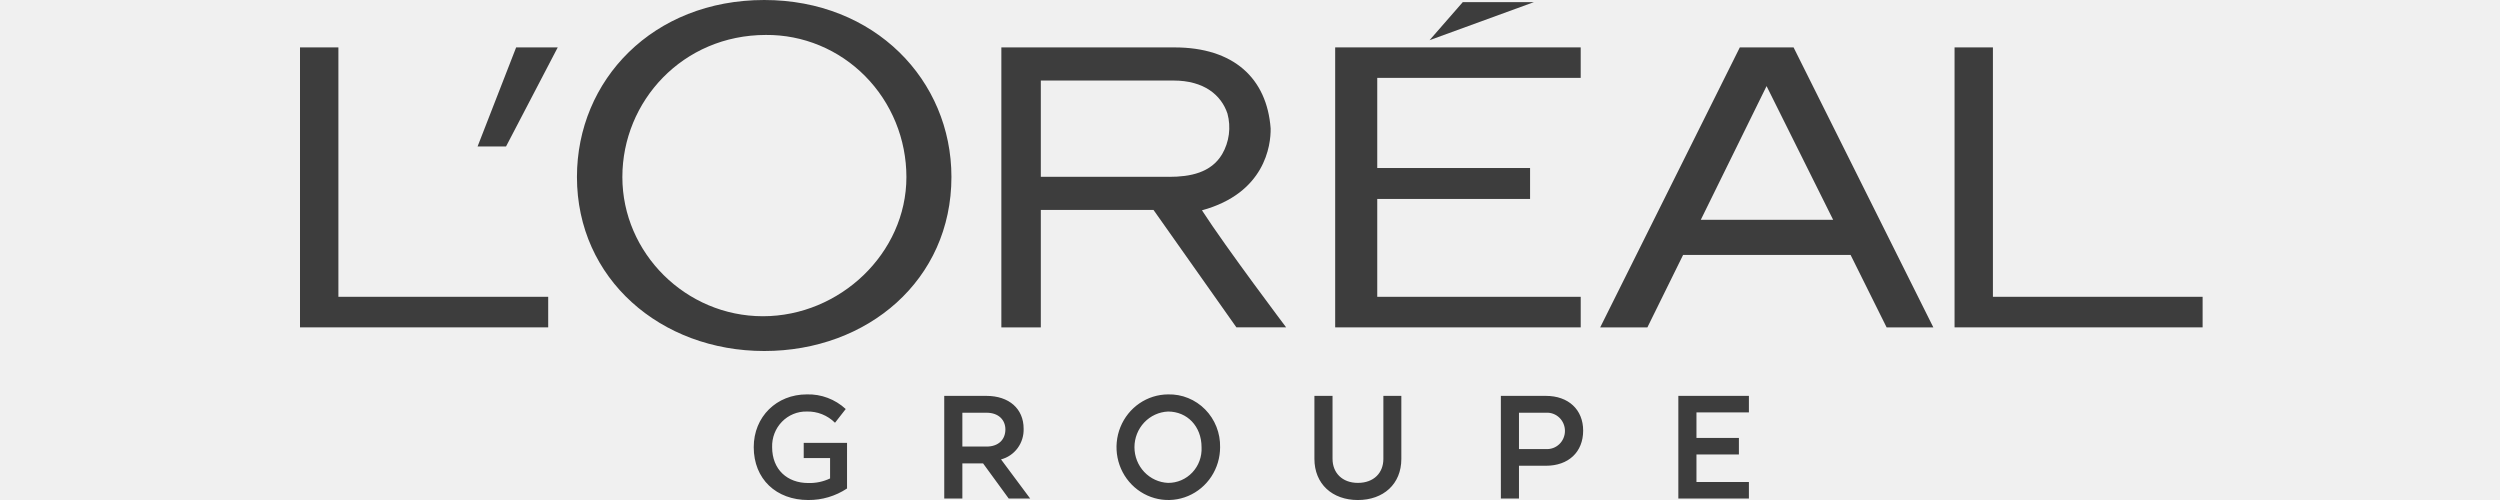
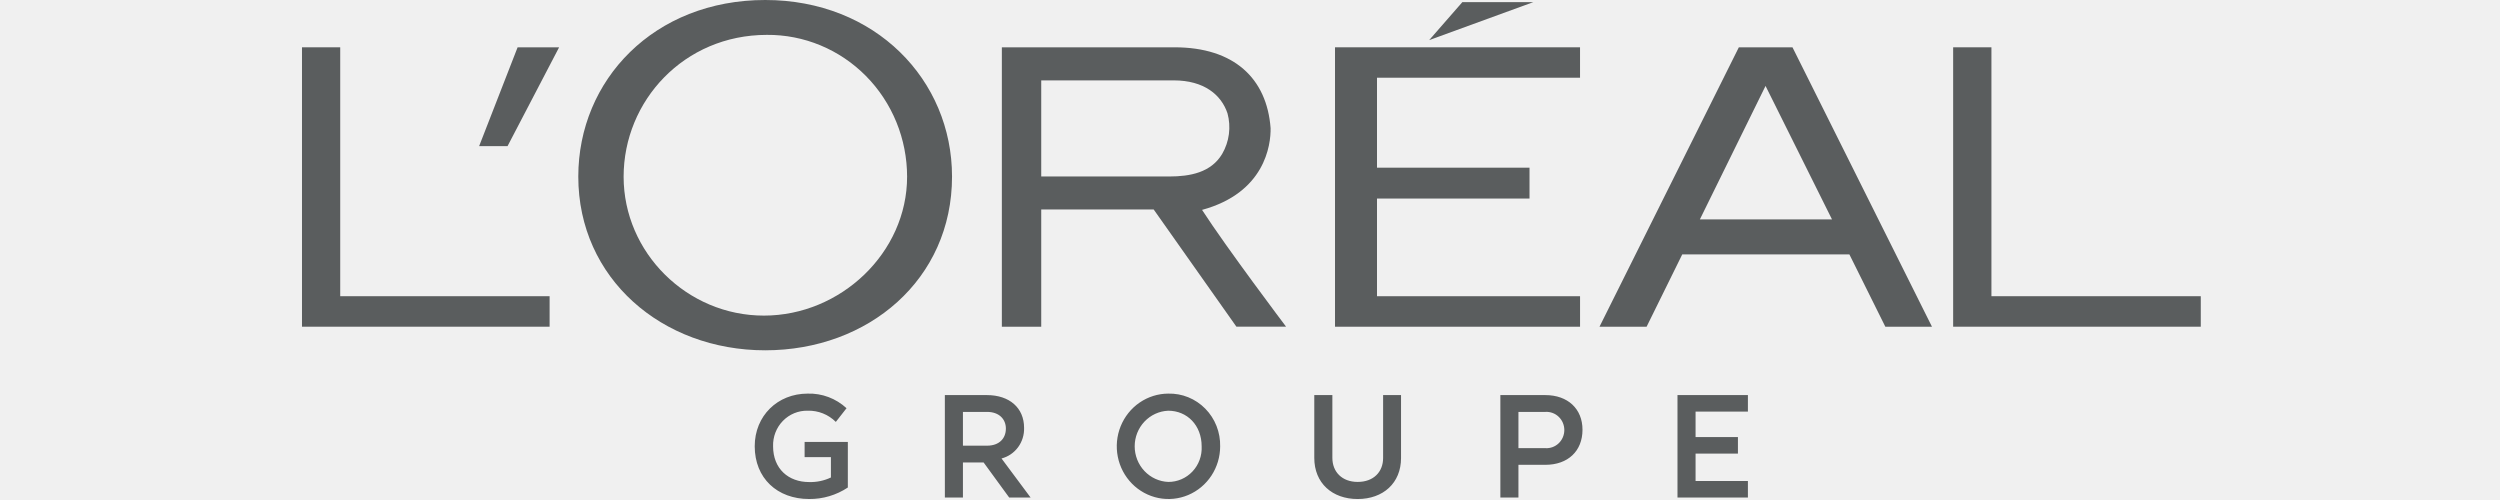
- <svg xmlns="http://www.w3.org/2000/svg" width="500" height="100" viewBox="0 0 500 100" fill="none">
-   <mask id="mask0_386_36" style="mask-type:luminance" maskUnits="userSpaceOnUse" x="60" y="0" width="381" height="100">
-     <path d="M440.556 0H60V100H440.556V0Z" fill="white" />
+ <svg xmlns="http://www.w3.org/2000/svg" width="501" height="100" viewBox="0 0 501 100" fill="none">
+   <mask id="mask0_3_140" style="mask-type:luminance" maskUnits="userSpaceOnUse" x="60" y="0" width="382" height="100">
+     <path d="M441.056 0H60.5V100H441.056V0Z" fill="white" />
  </mask>
-   <g mask="url(#mask0_386_36)">
-     <path d="M339.292 96.396V90.899H347.781V87.591H339.292V82.48H349.781V79.171H335.668V99.702H349.781V96.394L339.292 96.396ZM309.214 82.545C309.7 82.516 310.186 82.589 310.643 82.759C311.099 82.928 311.517 83.191 311.871 83.532C312.224 83.872 312.506 84.282 312.698 84.737C312.891 85.192 312.99 85.683 312.99 86.178C312.99 86.674 312.891 87.164 312.698 87.619C312.506 88.074 312.224 88.485 311.871 88.825C311.517 89.165 311.099 89.428 310.643 89.598C310.186 89.767 309.7 89.84 309.214 89.812H303.796V82.545H309.214ZM300.174 99.707H303.796V93.15H309.185C313.706 93.15 316.632 90.402 316.632 86.118C316.632 81.924 313.677 79.176 309.185 79.176H300.172L300.174 99.707ZM262.882 79.176V91.761C262.882 96.812 266.476 100.004 271.575 100.004C276.674 100.004 280.268 96.812 280.268 91.791V79.176H276.675V91.791C276.675 94.568 274.763 96.577 271.577 96.577C268.448 96.577 266.507 94.568 266.507 91.761V79.172L262.882 79.176ZM233.618 96.577C231.81 96.504 230.1 95.72 228.846 94.39C227.592 93.06 226.891 91.287 226.891 89.442C226.891 87.597 227.592 85.824 228.846 84.494C230.1 83.164 231.81 82.381 233.618 82.308C237.414 82.308 240.311 85.233 240.311 89.455C240.356 90.377 240.217 91.3 239.901 92.165C239.584 93.031 239.098 93.821 238.471 94.487C237.844 95.154 237.091 95.683 236.256 96.042C235.421 96.401 234.524 96.584 233.618 96.577ZM233.618 78.879C231.571 78.888 229.574 79.514 227.876 80.679C226.178 81.844 224.857 83.496 224.079 85.426C223.301 87.355 223.101 89.477 223.505 91.522C223.908 93.567 224.897 95.445 226.346 96.919C227.795 98.392 229.639 99.394 231.646 99.8C233.654 100.206 235.734 99.996 237.625 99.198C239.515 98.399 241.132 97.048 242.27 95.314C243.408 93.58 244.017 91.542 244.02 89.455C244.05 88.055 243.802 86.664 243.29 85.364C242.778 84.065 242.012 82.886 241.04 81.897C240.067 80.908 238.908 80.131 237.632 79.612C236.357 79.093 234.991 78.844 233.618 78.879ZM197.311 82.545C199.745 82.545 201.078 84.021 201.078 85.886C201.078 87.836 199.774 89.313 197.311 89.313H192.472V82.545H197.311ZM188.851 99.707H192.472V92.677H196.616L201.744 99.707H206.033L200.206 91.879C201.533 91.534 202.705 90.736 203.527 89.619C204.349 88.501 204.772 87.131 204.726 85.735C204.726 81.744 201.8 79.176 197.279 79.176H188.848L188.851 99.707ZM169.408 88.569H160.744V91.612H166.016V95.688C164.647 96.336 163.149 96.65 161.641 96.604C157.498 96.604 154.426 93.945 154.426 89.426C154.398 88.488 154.557 87.554 154.895 86.681C155.232 85.809 155.74 85.015 156.388 84.349C157.036 83.683 157.81 83.158 158.663 82.807C159.516 82.456 160.431 82.285 161.351 82.306C162.392 82.274 163.429 82.456 164.4 82.842C165.371 83.228 166.256 83.809 167.001 84.551L169.146 81.804C167.016 79.839 164.222 78.791 161.351 78.879C155.324 78.879 150.746 83.34 150.746 89.426C150.746 95.836 155.266 100.002 161.641 100.002C164.396 100.03 167.097 99.229 169.406 97.697L169.408 88.569Z" fill="#3D3D3D" />
-     <path d="M267.036 65.475H316.143V59.362H275.451V39.789H306.015V33.603H275.451V15.575H316.139V9.478H267.036V65.475Z" fill="#3D3D3D" />
-     <path d="M292.554 0.427L285.908 8.039L306.78 0.427H292.554Z" fill="#3D3D3D" />
-     <path d="M390.911 9.48V65.472H440.556V59.36H398.583V9.48H390.911Z" fill="#3D3D3D" />
-     <path d="M347.964 9.48L320.039 65.475H329.478L336.622 50.982H370.117L377.322 65.475H386.667L358.714 9.48H347.964ZM340.156 43.965L353.314 17.219L366.631 43.965H340.156Z" fill="#3D3D3D" />
-     <path d="M240.386 42.063C252.969 38.64 254.19 29.091 254.128 25.68C253.378 15.678 246.766 9.481 234.889 9.481H200.271V65.474H208.163V41.981H230.698L247.275 65.465H257.225C257.225 65.465 245.298 49.658 240.386 42.054V42.063ZM233.81 35.36H208.163V16.108H234.706C240.811 16.108 244.252 19.016 245.489 22.71C245.858 24.067 245.954 25.486 245.772 26.882C245.59 28.277 245.133 29.621 244.429 30.833C242.211 34.576 237.998 35.368 233.81 35.368" fill="#3D3D3D" />
-     <path d="M152.581 63.247C137.169 63.247 124.473 50.623 124.473 35.412C124.473 20.22 136.569 6.99 153.178 6.99C156.858 6.959 160.508 7.672 163.917 9.086C167.325 10.501 170.425 12.589 173.038 15.232C175.651 17.874 177.724 21.018 179.139 24.481C180.554 27.945 181.283 31.66 181.282 35.412C181.282 50.621 167.989 63.247 152.581 63.247ZM152.848 0C130.574 0 115.39 16.013 115.39 35.392C115.39 55.796 132.164 70.201 152.848 70.201C173.532 70.201 190.287 56.004 190.287 35.392C190.287 16.013 174.918 0 152.848 0Z" fill="#3D3D3D" />
-     <path d="M95.517 29.288H101.21L111.546 9.481H103.229L95.517 29.288Z" fill="#3D3D3D" />
-     <path d="M60 9.48V65.472H109.64V59.36H67.68V9.48H60Z" fill="#3D3D3D" />
+   <g mask="url(#mask0_3_140)">
+     <path d="M339.792 96.396V90.899H348.281V87.591H339.792V82.48H350.281V79.171H336.168V99.702H350.281V96.394L339.792 96.396ZM309.714 82.545C310.2 82.516 310.686 82.589 311.143 82.759C311.599 82.928 312.017 83.191 312.371 83.532C312.724 83.872 313.006 84.282 313.198 84.737C313.391 85.192 313.49 85.683 313.49 86.178C313.49 86.674 313.391 87.164 313.198 87.619C313.006 88.074 312.724 88.485 312.371 88.825C312.017 89.165 311.599 89.428 311.143 89.598C310.686 89.767 310.2 89.84 309.714 89.812H304.296V82.545H309.714ZM300.674 99.707H304.296V93.15H309.685C314.206 93.15 317.132 90.402 317.132 86.118C317.132 81.924 314.177 79.176 309.685 79.176H300.672L300.674 99.707ZM263.382 79.176V91.761C263.382 96.812 266.976 100.004 272.075 100.004C277.174 100.004 280.768 96.812 280.768 91.791V79.176H277.175V91.791C277.175 94.568 275.263 96.577 272.077 96.577C268.948 96.577 267.007 94.568 267.007 91.761V79.172L263.382 79.176ZM234.118 96.577C232.31 96.504 230.6 95.72 229.346 94.39C228.092 93.06 227.391 91.287 227.391 89.442C227.391 87.597 228.092 85.824 229.346 84.494C230.6 83.164 232.31 82.381 234.118 82.308C237.914 82.308 240.811 85.233 240.811 89.455C240.856 90.377 240.717 91.3 240.401 92.165C240.084 93.031 239.598 93.821 238.971 94.487C238.344 95.154 237.591 95.683 236.756 96.042C235.921 96.401 235.024 96.584 234.118 96.577ZM234.118 78.879C232.071 78.888 230.074 79.514 228.376 80.679C226.678 81.844 225.357 83.496 224.579 85.426C223.801 87.355 223.601 89.477 224.005 91.522C224.408 93.567 225.397 95.445 226.846 96.919C228.295 98.392 230.139 99.394 232.146 99.8C234.154 100.206 236.234 99.996 238.125 99.198C240.015 98.399 241.632 97.048 242.77 95.314C243.908 93.58 244.517 91.542 244.52 89.455C244.55 88.055 244.302 86.664 243.79 85.364C243.278 84.065 242.512 82.886 241.54 81.897C240.567 80.908 239.408 80.131 238.132 79.612C236.857 79.093 235.491 78.844 234.118 78.879ZM197.811 82.545C200.245 82.545 201.578 84.021 201.578 85.886C201.578 87.836 200.274 89.313 197.811 89.313H192.972V82.545H197.811ZM189.351 99.707H192.972V92.677H197.116L202.244 99.707H206.533L200.706 91.879C202.033 91.534 203.205 90.736 204.027 89.619C204.849 88.501 205.272 87.131 205.226 85.735C205.226 81.744 202.3 79.176 197.779 79.176H189.348L189.351 99.707ZM169.908 88.569H161.244V91.612H166.516V95.688C165.147 96.336 163.649 96.65 162.141 96.604C157.998 96.604 154.926 93.945 154.926 89.426C154.898 88.488 155.057 87.554 155.395 86.681C155.732 85.809 156.24 85.015 156.888 84.349C157.536 83.683 158.31 83.158 159.163 82.807C160.016 82.456 160.931 82.285 161.851 82.306C162.892 82.274 163.929 82.456 164.9 82.842C165.871 83.228 166.756 83.809 167.501 84.551L169.646 81.804C167.516 79.839 164.722 78.791 161.851 78.879C155.824 78.879 151.246 83.34 151.246 89.426C151.246 95.836 155.766 100.002 162.141 100.002C164.896 100.03 167.597 99.229 169.906 97.697L169.908 88.569Z" fill="#5A5D5E" />
+     <path d="M267.536 65.475H316.643V59.362H275.951V39.789H306.515V33.603H275.951V15.575H316.639V9.478H267.536V65.475Z" fill="#5A5D5E" />
+     <path d="M293.054 0.427L286.408 8.039L307.28 0.427H293.054Z" fill="#5A5D5E" />
+     <path d="M391.411 9.48V65.472H441.056V59.36H399.083V9.48H391.411Z" fill="#5A5D5E" />
+     <path d="M348.464 9.48L320.539 65.475H329.978L337.122 50.982H370.617L377.822 65.475H387.167L359.214 9.48H348.464ZM340.656 43.965L353.814 17.219L367.131 43.965H340.656Z" fill="#5A5D5E" />
+     <path d="M240.886 42.063C253.469 38.64 254.69 29.091 254.628 25.68C253.878 15.678 247.266 9.481 235.389 9.481H200.771V65.474H208.663V41.981H231.198L247.775 65.465H257.725C257.725 65.465 245.798 49.658 240.886 42.054V42.063ZM234.31 35.36H208.663V16.108H235.206C241.311 16.108 244.752 19.016 245.989 22.71C246.358 24.067 246.454 25.486 246.272 26.882C246.09 28.277 245.633 29.621 244.929 30.833C242.711 34.576 238.498 35.368 234.31 35.368" fill="#5A5D5E" />
+     <path d="M153.081 63.247C137.669 63.247 124.973 50.623 124.973 35.412C124.973 20.22 137.069 6.99 153.678 6.99C157.358 6.959 161.008 7.672 164.417 9.086C167.825 10.501 170.925 12.589 173.538 15.232C176.151 17.874 178.224 21.018 179.639 24.481C181.054 27.945 181.783 31.66 181.782 35.412C181.782 50.621 168.489 63.247 153.081 63.247ZM153.348 0C131.074 0 115.89 16.013 115.89 35.392C115.89 55.796 132.664 70.201 153.348 70.201C174.032 70.201 190.787 56.004 190.787 35.392C190.787 16.013 175.418 0 153.348 0Z" fill="#5A5D5E" />
+     <path d="M96.017 29.288H101.71L112.046 9.481H103.729L96.017 29.288Z" fill="#5A5D5E" />
+     <path d="M60.5 9.48V65.472H110.14V59.36H68.18V9.48H60.5Z" fill="#5A5D5E" />
  </g>
</svg>
